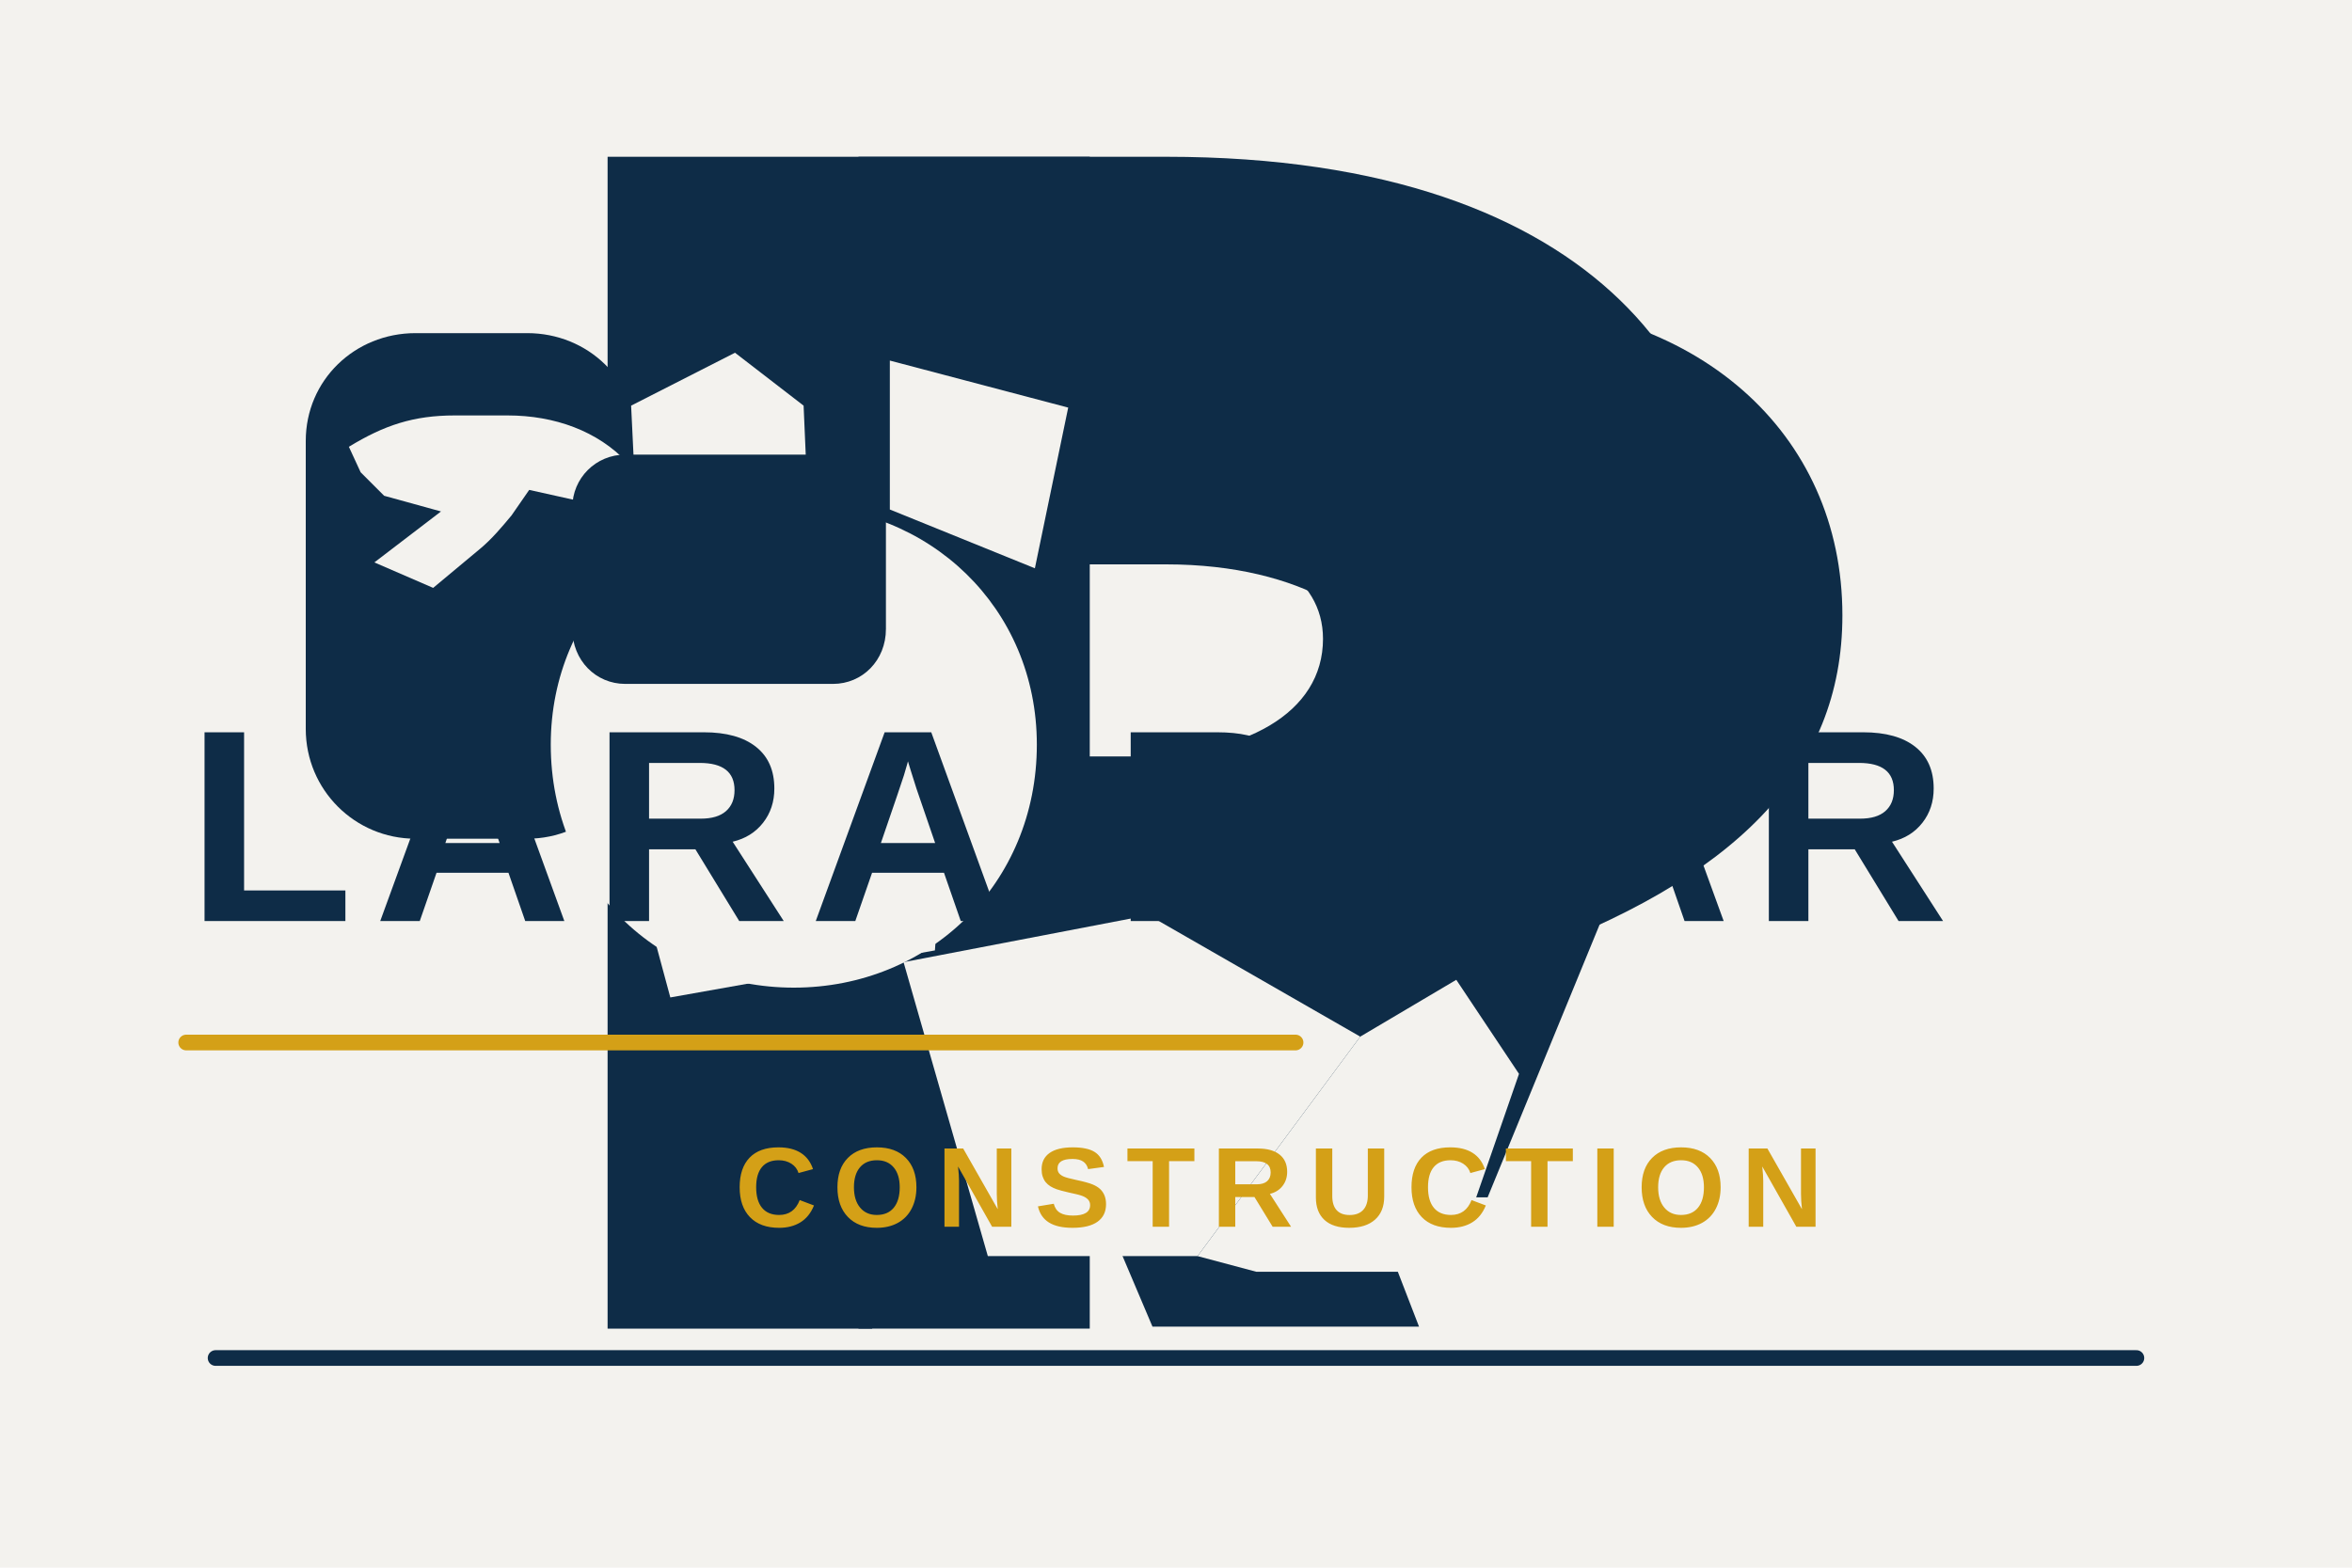
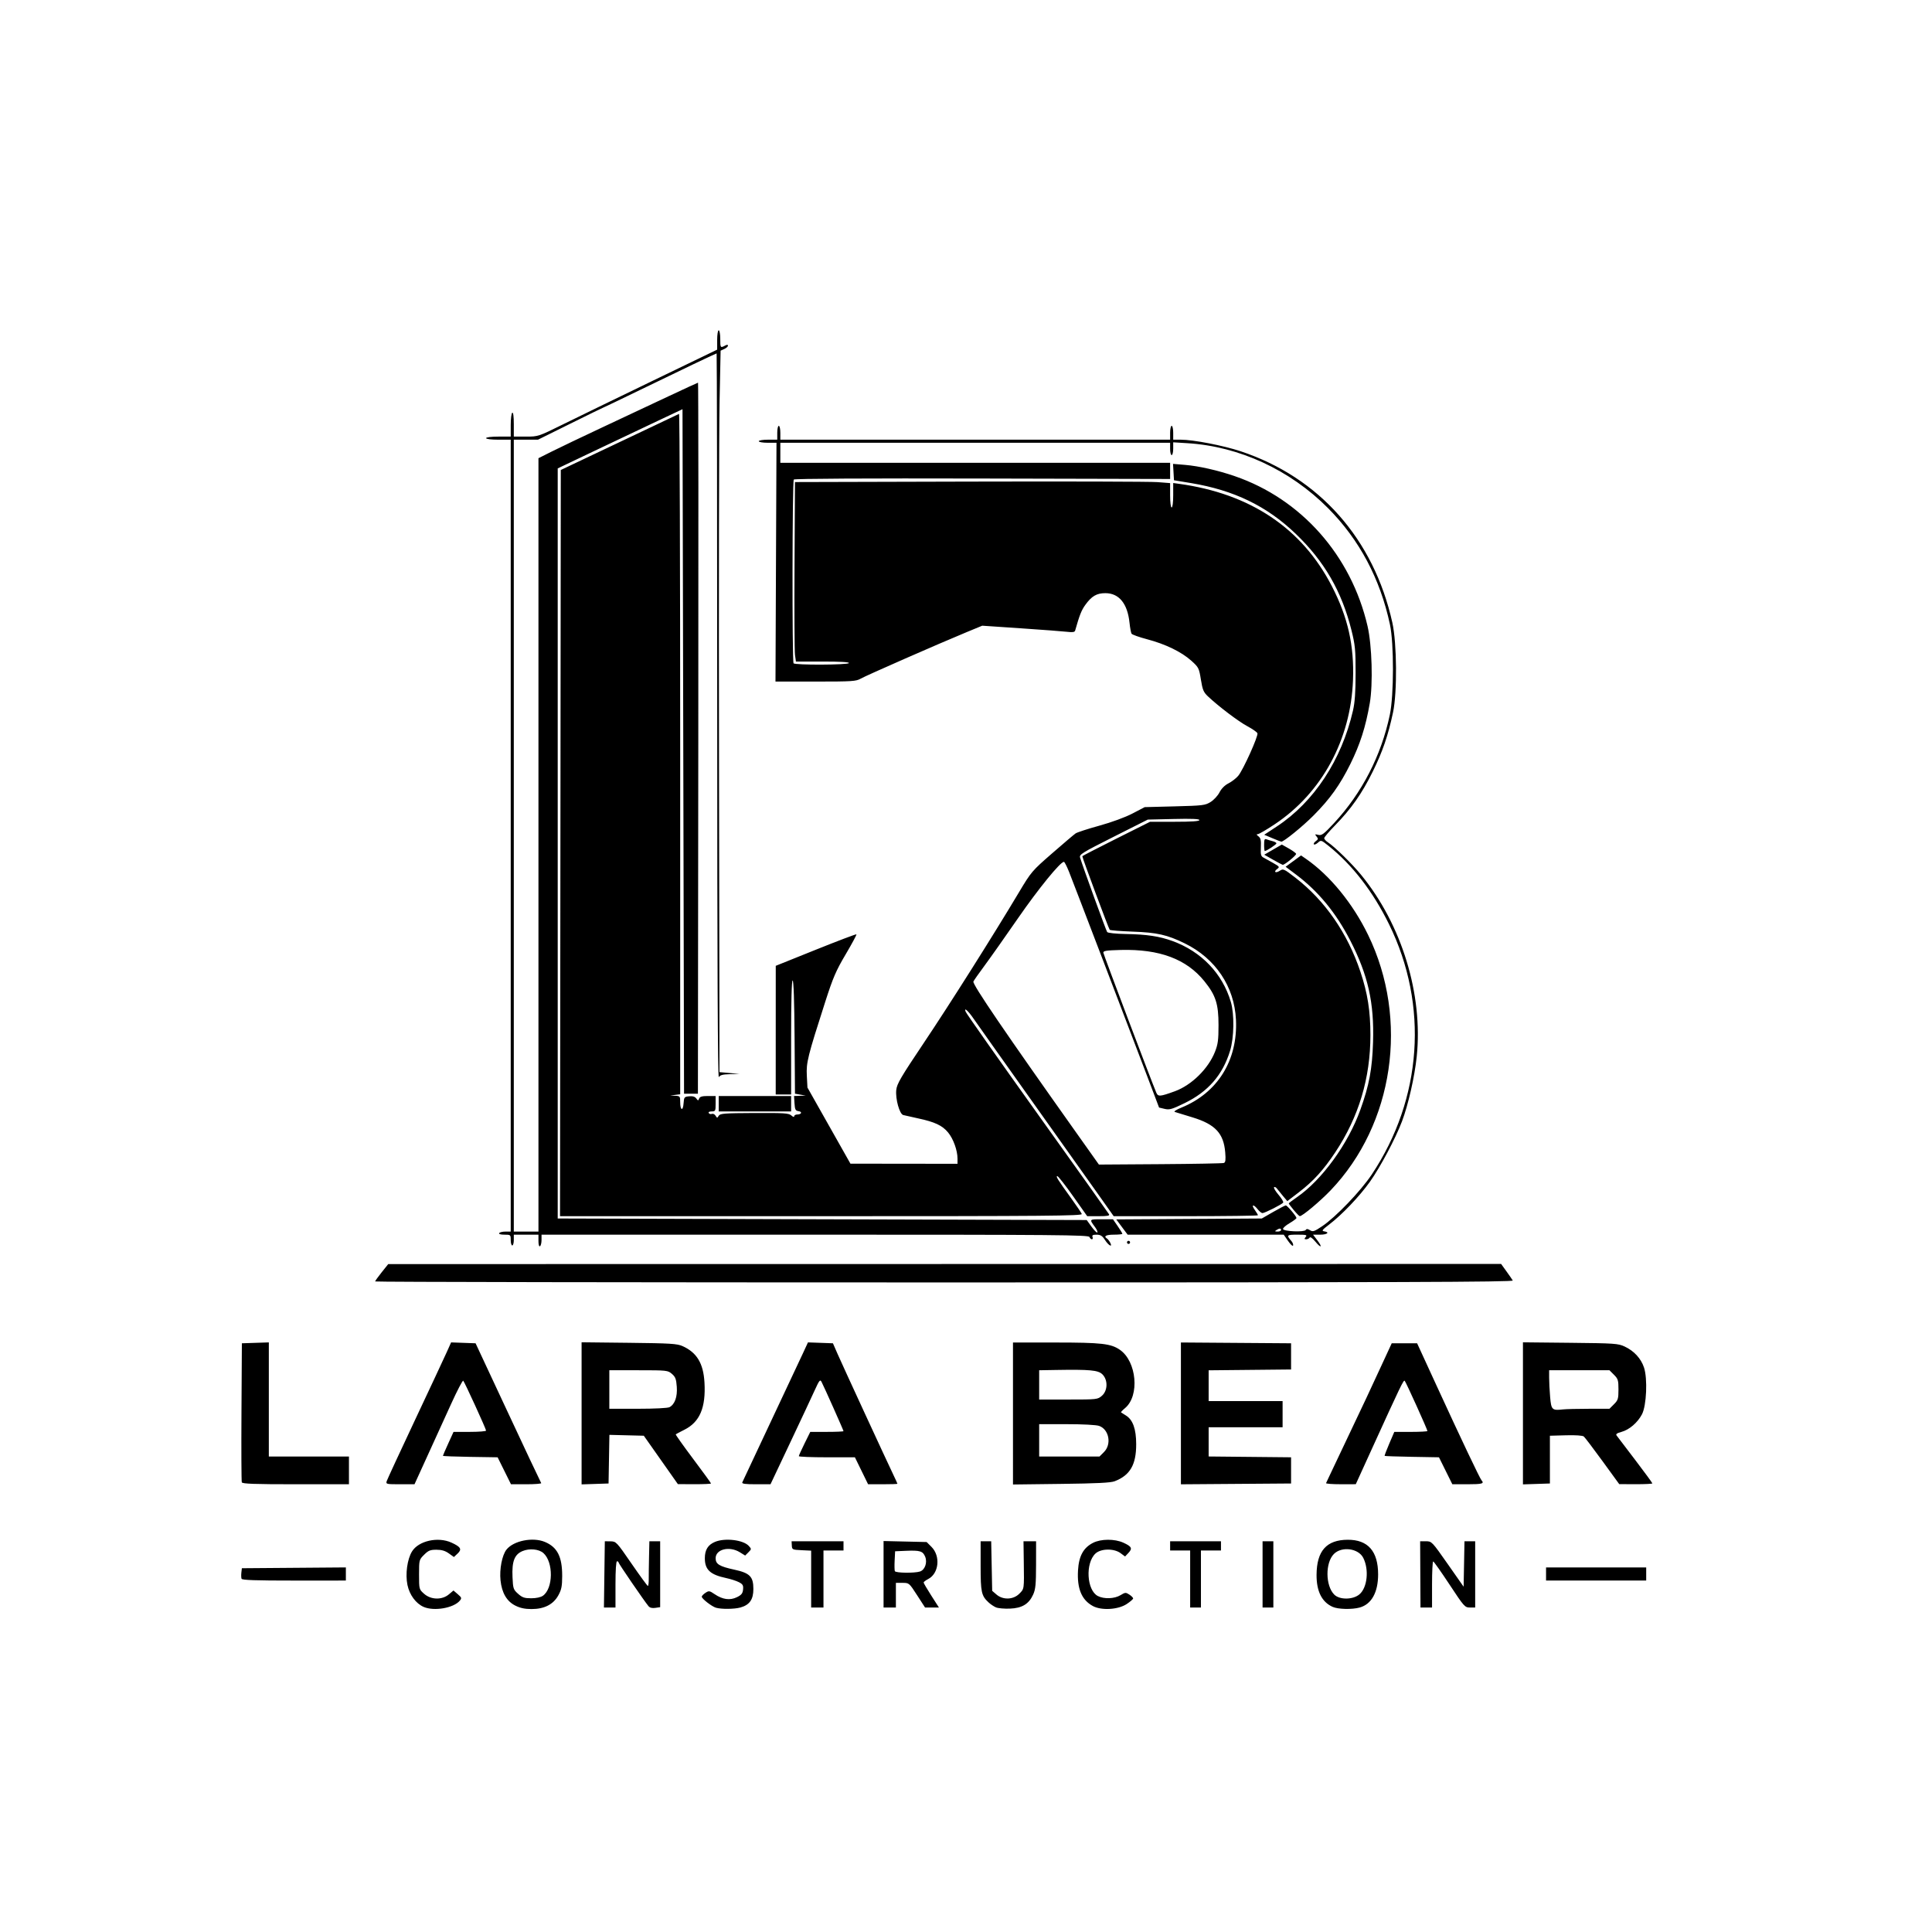
- <svg xmlns="http://www.w3.org/2000/svg" width="1200" height="800" viewBox="0 0 1200 800" fill="none">
-   <rect width="1200" height="800" fill="#F3F2EE" />
-   <g transform="translate(105 80)">
-     <path d="M205 0H490C715 0 788 120 774 226C770 245 760 265 748 302L654 531H525L604 318C611 297 612 282 608 265C601 238 560 208 490 208H340V598H205V0Z" fill="#0E2C47" />
-     <path d="M505 74H650C761 74 835 141 835 234C835 314 780 369 669 409L563 452L619 597H483L430 472L333 472L396 306L472 306C530 306 570 284 570 246C570 214 538 195 490 195H447V74H505Z" fill="#0E2C47" />
-     <path d="M544 136L640 152L723 240L649 304L544 136Z" fill="#0E2C47" />
-     <path d="M333 0H451V598H333V0Z" fill="#0E2C47" />
-     <path d="M164 90C195 90 220 114 220 145V292C220 323 195 348 164 348H107C76 348 51 323 51 292V145C51 114 76 90 107 90H164Z" fill="#0E2C47" />
-     <path d="M73 148C91 137 106 132 127 132H154C178 132 200 140 215 156L210 180L165 170L156 183C151 189 146 195 140 200L116 220L86 207L120 181L91 173L79 161L73 148Z" fill="#F3F2EE" />
-     <path d="M300 178C369 178 424 230 424 300C424 371 369 424 300 424C231 424 176 371 176 300C176 230 231 178 300 178Z" fill="#F3F2EE" />
-     <path d="M217 127L270 100L305 127L308 196L263 222L221 210L217 127Z" fill="#F3F2EE" />
-     <path d="M349 104L440 128L423 210L349 180L349 104Z" fill="#F3F2EE" />
-     <path d="M203 303L281 276L378 320L372 405L237 429L203 303Z" fill="#F3F2EE" />
-     <path d="M214 152H320C335 152 347 164 347 179V241C347 257 335 269 320 269H214C199 269 187 257 187 241V179C187 164 199 152 214 152Z" fill="#0E2C47" />
-     <path d="M356 411L481 387L589 449L506 561H399L356 411Z" fill="#F3F2EE" />
-     <path d="M589 449L638 420L670 468L635 569H536L506 561L589 449Z" fill="#F3F2EE" />
-   </g>
-   <g transform="translate(110 670)">
-     <path d="M0 23H980" stroke="#0E2C47" stroke-width="8" stroke-linecap="round" />
-   </g>
-   <g transform="translate(95 470)">
-     <text x="0" y="0" fill="#0E2C47" font-family="Arial, Helvetica, sans-serif" font-size="140" font-weight="800" letter-spacing="10">LARA BEAR</text>
-     <path d="M0 62H566" stroke="#D4A017" stroke-width="8" stroke-linecap="round" />
-     <text x="280" y="156" fill="#D4A017" font-family="Arial, Helvetica, sans-serif" font-size="58" font-weight="700" letter-spacing="8">CONSTRUCTION</text>
+ <svg xmlns="http://www.w3.org/2000/svg" version="1.1" id="svg1" width="1254" height="1254" viewBox="0 0 1254 1254">
+   <defs id="defs1" />
+   <g id="g1">
+     <path style="fill:#000000" d="m 274.974,1042.992 c -5.026,-2.19 -9.176,-7.816 -10.512,-14.252 -1.461,-7.037 -0.132,-16.737 2.983,-21.777 4.248,-6.873 16.819,-9.685 25.548,-5.714 6.089,2.77 6.983,4.334 4.052,7.088 l -2.423,2.276 -3.314,-2.364 c -2.362,-1.685 -4.673,-2.364 -8.045,-2.364 -4.01,0 -5.229,0.498 -8,3.269 -3.236,3.236 -3.269,3.365 -3.269,12.832 0,9.536 0.009,9.571 3.266,12.481 4.437,3.964 11.627,4.141 16.077,0.397 l 2.996,-2.521 2.798,2.407 c 2.52,2.168 2.652,2.583 1.33,4.18 -3.98,4.808 -16.718,7.012 -23.486,4.062 z m 59.48,-0.856 c -5.551,-2.799 -8.73,-8.236 -9.582,-16.387 -0.755,-7.227 0.998,-16.302 3.85,-19.927 4.548,-5.782 17.069,-8.297 24.937,-5.01 8.097,3.383 11.265,9.617 11.237,22.111 -0.015,6.615 -0.45,8.825 -2.461,12.5 -3.265,5.967 -9.098,8.964 -17.443,8.964 -4.313,0 -7.371,-0.653 -10.538,-2.25 z m 17.921,-6.381 c 6.733,-4.716 6.939,-21.821 0.333,-27.704 -2.922,-2.602 -9.024,-3.19 -13.537,-1.304 -5.255,2.196 -6.979,6.678 -6.513,16.931 0.338,7.446 0.543,8.057 3.613,10.8 2.719,2.429 4.119,2.908 8.516,2.908 3.246,0 6.154,-0.625 7.59,-1.631 z m 68.521,6.728 c -2.912,-3.536 -19.404,-27.615 -19.404,-28.33 0,-0.422 -0.45,-0.767 -1,-0.767 -0.622,0 -1,5.667 -1,15 v 15 l -3.75,9e-4 -3.75,10e-4 0.288,-21.501 0.288,-21.501 3.712,0.05 c 3.638,0.049 3.911,0.338 13.663,14.5 5.473,7.948 10.226,14.45 10.563,14.45 0.337,0 0.595,-1.913 0.573,-4.25 -0.021,-2.337 0.063,-8.863 0.187,-14.5 l 0.226,-10.25 h 3.5 3.5 v 21.387 21.387 l -3.14,0.461 c -2.105,0.309 -3.574,-0.066 -4.456,-1.137 z m 43.839,1.053 c -2.705,-0.779 -9.243,-5.851 -9.243,-7.17 0,-0.514 1.076,-1.639 2.391,-2.501 2.234,-1.464 2.626,-1.407 5.966,0.859 5.177,3.513 9.954,4.164 14.448,1.967 2.953,-1.444 3.756,-2.447 4.003,-5 0.26,-2.687 -0.169,-3.441 -2.7,-4.75 -1.655,-0.856 -5.394,-2.061 -8.309,-2.678 -10.331,-2.187 -13.8,-5.424 -13.8,-12.879 0,-5.439 2.026,-8.695 6.599,-10.606 6.494,-2.713 18.386,-1.279 21.938,2.647 1.787,1.974 1.779,2.087 -0.263,4.13 l -2.1,2.1 -3.455,-2.135 c -6.785,-4.193 -15.719,-1.978 -15.719,3.898 0,3.799 2.467,5.305 12.111,7.393 10.126,2.192 12.389,4.489 12.389,12.573 0,6.83 -2.466,10.34 -8.426,11.996 -3.93,1.092 -12.295,1.173 -15.831,0.154 z m 181.758,-0.221 c -1.375,-0.577 -3.555,-2.034 -4.845,-3.239 -4.667,-4.358 -5.155,-6.596 -5.155,-23.64 v -16.05 h 3.431 3.431 l 0.319,16.089 0.319,16.089 2.806,2.411 c 4.204,3.612 10.878,3.381 14.771,-0.512 3.275,-3.275 3.188,-2.663 2.935,-20.827 l -0.184,-13.25 h 4.086 4.086 l -0.022,15.25 c -0.018,12.705 -0.333,15.934 -1.883,19.349 -2.792,6.148 -7.187,8.807 -15.072,9.12 -3.587,0.142 -7.647,-0.213 -9.022,-0.79 z m 62.83,-0.902 c -7.252,-3.937 -10.305,-11.269 -9.62,-23.105 0.539,-9.319 3.469,-14.698 9.751,-17.903 5.13,-2.617 14.025,-2.663 19.665,-0.102 5.409,2.456 6.056,3.727 3.359,6.598 l -2.224,2.368 -2.967,-2.192 c -4.273,-3.156 -12.765,-3.007 -16.271,0.287 -6.664,6.261 -5.676,23.823 1.551,27.56 4.028,2.083 10.807,1.831 14.706,-0.546 3.065,-1.869 3.442,-1.894 5.75,-0.381 1.359,0.89 2.47,2.01 2.47,2.489 0,0.479 -1.872,2.11 -4.16,3.624 -5.59,3.699 -16.416,4.34 -22.01,1.302 z m 155.67,0.561 c -7.007,-3.115 -10.521,-10.105 -10.456,-20.806 0.094,-15.55 6.461,-22.708 20.246,-22.76 13.126,-0.05 19.71,7.459 19.71,22.478 0,11.654 -4.289,19.374 -11.943,21.501 -4.981,1.384 -13.992,1.172 -17.557,-0.412 z m 17.36,-8.124 c 5.135,-4.321 6.366,-16.039 2.49,-23.698 -3.135,-6.194 -13.939,-7.632 -19.037,-2.534 -5.682,5.683 -5.556,20.615 0.224,26.395 3.481,3.481 12.095,3.395 16.323,-0.163 z m -355.86,-9.917 v -18.452 l -6.202,-0.298 c -5.987,-0.287 -6.207,-0.393 -6.346,-3.048 l -0.143,-2.75 h 16.846 16.846 v 3 3 h -6.5 -6.5 v 18.5 18.5 h -4 -4 z m 47,-3.123 v -21.576 l 13.984,0.326 13.984,0.326 3.154,3.157 c 5.966,5.971 4.808,17.259 -2.138,20.852 -1.641,0.848 -2.983,1.869 -2.983,2.267 7e-5,0.398 2.235,4.212 4.966,8.474 l 4.966,7.75 h -4.502 -4.502 l -5.171,-8 c -5.142,-7.954 -5.196,-8 -9.464,-8 h -4.293 v 8 8 h -4 -4 z m 23.642,-1.797 c 3.229,-1.045 4.91,-5.88 3.352,-9.64 -1.497,-3.615 -3.372,-4.182 -12.516,-3.788 l -6.979,0.301 -0.304,5.888 c -0.167,3.238 -0.112,6.388 0.123,7 0.469,1.222 12.733,1.402 16.324,0.239 z m 175.358,4.873 v -18.5 h -6.5 -6.5 v -3 -3 h 16.5 16.5 v 3 3 h -6.5 -6.5 v 18.5 18.5 h -3.5 -3.5 z m 47,-3 v -21.5 h 3.5 3.5 v 21.5 21.5 h -3.5 -3.5 z m 102.388,-10e-4 -0.112,-21.499 h 3.779 c 3.734,0 3.902,0.175 14.112,14.75 l 10.333,14.75 0.277,-14.75 0.277,-14.75 h 3.473 3.473 v 21.5 21.5 h -3.411 c -3.289,0 -3.763,-0.533 -13.25,-14.915 -5.412,-8.203 -10.177,-14.953 -10.589,-15 -0.412,-0.047 -0.75,6.665 -0.75,14.915 v 15 h -3.75 -3.75 z m -765.086,2.846 c -0.248,-0.647 -0.305,-2.451 -0.127,-4.01 l 0.325,-2.834 33.75,-0.263 33.75,-0.263 -0.003,4.263 -0.003,4.263 -33.621,0.01 c -24.845,0.01 -33.738,-0.297 -34.072,-1.165 z m 846.699,-3.095 -6e-4,-4.25 h 32.5 32.5 l 3e-4,4.25 3e-4,4.25 h -32.5 -32.5 z M 156.951,962.136 c -0.264,-0.688 -0.362,-21.275 -0.219,-45.75 l 0.261,-44.5 8.75,-0.289 8.75,-0.289 v 37.039 37.039 h 26 26 v 9 9 h -34.531 c -26.703,0 -34.64,-0.283 -35.011,-1.25 z m 94.058,-0.799 c 0.358,-1.127 8.638,-19.014 18.401,-39.75 9.763,-20.736 19.02,-40.531 20.571,-43.989 l 2.82,-6.288 7.942,0.288 7.942,0.288 17.98,38.5 c 15.063,32.253 22.436,47.903 24.618,52.25 0.207,0.412 -4.123,0.75 -9.622,0.75 h -9.999 l -4.335,-8.75 -4.335,-8.75 -17.75,-0.273 c -9.762,-0.15 -17.75,-0.463 -17.75,-0.695 0,-0.232 1.549,-3.821 3.443,-7.977 l 3.443,-7.555 h 10.557 c 5.806,0 10.557,-0.373 10.557,-0.829 0,-1.07 -13.901,-31.445 -14.817,-32.376 -0.381,-0.388 -3.91,6.362 -7.841,15 -3.931,8.638 -10.893,23.918 -15.471,33.955 l -8.322,18.25 h -9.342 c -8.961,0 -9.315,-0.084 -8.692,-2.049 z m 126.485,-43.989 v -46.115 l 30.75,0.341 c 26.902,0.298 31.251,0.565 34.75,2.129 9.313,4.164 13.553,11.198 14.262,23.664 0.927,16.28 -3.036,25.61 -13.003,30.616 -2.893,1.453 -5.436,2.802 -5.651,2.997 -0.215,0.195 4.847,7.334 11.25,15.864 6.403,8.53 11.642,15.742 11.642,16.025 0,0.283 -4.838,0.498 -10.75,0.476 l -10.75,-0.04 -11.059,-15.71 -11.059,-15.71 -11.165,-0.282 -11.165,-0.282 -0.276,15.783 -0.276,15.783 -8.75,0.289 -8.75,0.289 z m 57.055,-3.992 c 3.464,-1.854 5.202,-6.735 4.728,-13.282 -0.361,-4.993 -0.888,-6.382 -3.164,-8.34 -2.659,-2.287 -3.234,-2.349 -21.675,-2.349 h -18.944 v 12.5 12.5 h 18.566 c 10.821,0 19.368,-0.429 20.49,-1.03 z m 47.26,48.78 c 0.291,-0.688 8.587,-18.35 18.435,-39.25 9.849,-20.9 19.319,-41.056 21.045,-44.791 l 3.138,-6.791 8.102,0.291 8.102,0.291 3.057,7 c 3.074,7.038 32.003,69.719 36.432,78.937 1.305,2.715 2.372,5.078 2.372,5.25 0,0.172 -4.285,0.313 -9.522,0.313 h -9.522 l -4.277,-8.75 -4.277,-8.75 h -18.202 c -10.011,0 -18.202,-0.33 -18.201,-0.733 4.4e-4,-0.403 1.674,-4.116 3.72,-8.25 l 3.719,-7.517 h 10.781 c 5.929,0 10.781,-0.214 10.781,-0.476 0,-0.554 -12.711,-29.069 -14.264,-31.998 -0.918,-1.732 -1.464,-1.056 -4.438,5.5 -1.865,4.111 -9.081,19.512 -16.035,34.225 l -12.644,26.75 h -9.417 c -7.149,0 -9.289,-0.301 -8.888,-1.25 z m 175.685,-44.675 v -46.075 h 27.364 c 30.153,0 36.237,0.689 42.082,4.766 10.87,7.582 12.843,29.764 3.359,37.745 -1.68,1.414 -2.886,2.688 -2.679,2.832 0.207,0.144 1.651,1.06 3.209,2.037 4.504,2.821 6.62,8.762 6.634,18.619 0.019,13.321 -3.973,20.193 -13.968,24.042 -2.58,0.994 -11.715,1.448 -34.75,1.728 l -31.25,0.381 z m 59.077,25.002 c 5.086,-5.086 3.273,-14.713 -3.196,-16.968 -1.868,-0.651 -10.545,-1.108 -21.03,-1.108 h -17.851 v 10.5 10.5 h 19.577 19.577 z m -1.383,-36.49 c 3.866,-3.326 4.02,-10.361 0.306,-13.971 -2.763,-2.685 -8.039,-3.173 -30.25,-2.797 l -10.75,0.182 v 9.5 9.5 h 18.944 c 18.584,0 18.998,-0.046 21.75,-2.413 z m 51.306,11.413 v -46.025 l 35.75,0.263 35.75,0.263 v 8.5 8.5 l -26.75,0.266 -26.75,0.266 v 9.984 9.984 h 24 24 v 8.5 8.5 h -24 -24 v 9.484 9.484 l 26.75,0.266 26.75,0.266 v 8.5 8.5 l -35.75,0.263 -35.75,0.263 z m 94.21,45.25 c 0.207,-0.412 1.316,-2.775 2.465,-5.25 1.149,-2.475 6.696,-14.175 12.327,-26 10.551,-22.155 12.241,-25.758 22.053,-47 l 5.774,-12.5 h 8.24 8.24 l 12.638,27.5 c 15.907,34.613 28.07,60.218 29.189,61.45 1.931,2.125 0.422,2.55 -9.052,2.55 h -9.915 l -4.335,-8.75 -4.335,-8.75 -17.474,-0.307 c -9.611,-0.169 -17.61,-0.444 -17.777,-0.611 -0.167,-0.167 1.171,-3.735 2.974,-7.929 l 3.277,-7.626 10.75,-0.014 c 5.912,-0.01 10.75,-0.268 10.75,-0.578 0,-0.974 -13.933,-31.769 -14.737,-32.57 -0.754,-0.752 -2.421,2.707 -21.86,45.369 l -9.903,21.734 -9.833,0.016 c -5.408,0.01 -9.664,-0.321 -9.457,-0.734 z m 127.79,-45.276 v -46.104 l 30.75,0.315 c 28.747,0.295 31.043,0.452 35.25,2.41 6.103,2.842 10.619,7.741 12.582,13.65 2.396,7.213 1.634,24.697 -1.322,30.349 -2.823,5.398 -8.259,10.059 -13.32,11.422 -2.907,0.783 -3.826,1.445 -3.182,2.292 0.498,0.655 5.931,7.796 12.074,15.868 6.143,8.072 11.169,14.935 11.169,15.25 0,0.315 -4.838,0.556 -10.75,0.534 l -10.75,-0.04 -10.85,-14.921 c -5.968,-8.207 -11.433,-15.405 -12.146,-15.996 -0.794,-0.659 -5.307,-0.965 -11.65,-0.789 l -10.354,0.286 v 15.5 15.5 l -8.75,0.289 -8.75,0.289 z m 42.827,-2.963 13.327,-0.011 2.923,-2.923 c 2.645,-2.645 2.923,-3.556 2.923,-9.577 0,-6.021 -0.278,-6.932 -2.923,-9.577 l -2.923,-2.923 h -19.577 -19.577 v 4.849 c 0,2.667 0.289,8.269 0.642,12.449 0.711,8.412 1.239,8.925 8.357,8.12 1.925,-0.218 9.497,-0.401 16.827,-0.407 z m -787.827,-82.649 c 0,-0.351 1.913,-3.029 4.25,-5.953 l 4.25,-5.315 361.165,-0.047 361.165,-0.047 3.426,4.75 c 1.884,2.612 3.749,5.312 4.144,6 0.574,0.999 -73.477,1.25 -368.841,1.25 -203.257,0 -369.559,-0.287 -369.559,-0.638 z m 106,-26.303 v -4.059 h -8 -8 v 3.5 c 0,1.925 -0.45,3.5 -1,3.5 -0.55,0 -1,-1.575 -1,-3.5 0,-3.425 -0.087,-3.5 -4.059,-3.5 -2.451,0 -3.814,-0.396 -3.441,-1 0.34,-0.55 2.166,-1 4.059,-1 h 3.441 v -257 -257 h -8 c -4.667,0 -8,-0.417 -8,-1 0,-0.583 3.333,-1 8,-1 h 8 v -7.441 c 0,-4.093 0.45,-7.719 1,-8.059 0.635,-0.392 1,2.323 1,7.441 v 8.059 h 7.929 c 7.879,0 8.027,-0.049 23.75,-7.816 8.702,-4.299 34.834,-17 58.071,-28.224 l 42.25,-20.407 v -6.276 c 0,-3.518 0.44,-6.276 1,-6.276 0.55,0 1,2.475 1,5.5 0,5.889 0.109,6.047 3.066,4.465 1.345,-0.72 1.934,-0.713 1.934,0.021 0,0.581 -1.074,1.546 -2.387,2.144 l -2.387,1.087 -0.673,33.141 c -0.37,18.228 -0.534,123.591 -0.363,234.141 l 0.31,201 6.5,0.577 6.5,0.577 -6.2,0.173 c -4.727,0.132 -6.443,0.588 -7.22,1.923 -0.695,1.192 -1.029,-73.368 -1.05,-234 -0.017,-129.662 -0.189,-235.75 -0.384,-235.75 -0.484,0 -22.507,10.513 -50.032,23.883 -12.587,6.114 -23.024,11.117 -23.192,11.117 -0.169,0 -9.851,4.725 -21.516,10.5 l -21.21,10.5 h -7.848 -7.848 v 257 257 h 8 8 V 548.396 297.406 l 8.75,-4.392 c 4.812,-2.416 19.55,-9.456 32.75,-15.645 13.2,-6.189 32.473,-15.242 42.828,-20.118 10.356,-4.876 19.019,-8.865 19.252,-8.865 0.233,0 0.31,103.838 0.172,230.75 l -0.252,230.75 h -4.5 -4.5 l -0.5,-222.143 -0.5,-222.143 -16.5,7.782 c -9.075,4.28 -27.3,12.925 -40.5,19.212 l -24,11.43 v 243.431 243.431 l 171.678,0.5 171.678,0.5 3.146,4.343 c 1.73,2.389 3.418,4.071 3.751,3.738 0.333,-0.333 -0.292,-1.837 -1.388,-3.343 -3.917,-5.38 -4.027,-5.238 4.028,-5.238 h 7.511 l 3.048,4.43 c 1.676,2.437 3.048,4.687 3.048,5 0,0.313 -2.475,0.57 -5.5,0.57 -5.086,0 -6.91,1.011 -4.505,2.497 0.547,0.338 1.463,1.49 2.035,2.559 1.853,3.463 -0.856,2.184 -3.271,-1.543 -1.805,-2.786 -2.907,-3.49 -5.478,-3.5 -2.453,-0.01 -3.082,0.344 -2.643,1.488 0.317,0.825 0.126,1.5 -0.424,1.5 -0.55,0 -1.259,-0.675 -1.576,-1.5 -0.509,-1.325 -21.224,-1.5 -178.107,-1.5 H 351.493 v 3.441 c 0,1.893 -0.45,3.719 -1,4.059 -0.604,0.373 -1,-0.99 -1,-3.441 z m 486.577,0.052 -2.849,-4.111 H 782.57 731.92 l -3.699,-4.954 -3.699,-4.954 47.235,-0.296 47.235,-0.296 7.388,-4.25 c 4.064,-2.337 7.743,-4.25 8.177,-4.25 0.917,0 6.934,7.103 6.934,8.186 0,0.402 -2.044,1.928 -4.543,3.393 -2.499,1.464 -4.375,3.171 -4.17,3.792 0.513,1.555 13.814,2.084 14.74,0.587 0.52,-0.842 1.251,-0.801 2.783,0.156 1.841,1.15 2.738,0.854 7.884,-2.6 8.809,-5.914 24.979,-22.775 32.139,-33.515 32.845,-49.266 37.052,-110.009 11.254,-162.498 -10.416,-21.192 -23.707,-38.398 -39.356,-50.948 -4.633,-3.715 -4.827,-3.774 -6.756,-2.028 -1.092,0.989 -2.288,1.496 -2.657,1.127 -0.369,-0.369 0.179,-1.293 1.218,-2.052 1.636,-1.197 1.704,-1.605 0.502,-3.053 -1.247,-1.503 -1.132,-1.607 1.136,-1.038 2.197,0.551 3.513,-0.433 10.192,-7.622 18.161,-19.548 30.672,-43.845 36.245,-70.385 2.662,-12.677 2.706,-46.172 0.077,-58.5 -6.341,-29.737 -19.785,-55.018 -40.188,-75.569 -24.659,-24.838 -57.676,-40.091 -91.25,-42.156 l -9.25,-0.569 v 4.147 c 0,2.281 -0.45,4.147 -1,4.147 -0.55,0 -1,-1.8 -1,-4 v -4 h -126.5 -126.5 v 6.5 6.5 h 126.5 126.5 l 1.7e-4,5.25 1.8e-4,5.25 -121.659,-0.291 c -75.557,-0.181 -122.017,0.067 -122.605,0.655 -0.99,0.99 -1.142,117.672 -0.155,119.269 0.764,1.236 35.151,1.11 35.918,-0.132 0.403,-0.652 -5.469,-1 -16.88,-1 h -17.498 l -0.603,-4.25 c -0.332,-2.337 -0.472,-28.55 -0.311,-58.25 l 0.292,-54 113.5,-0.301 c 62.425,-0.165 117.213,-0.013 121.75,0.34 l 8.25,0.64 v 7.91 c 0,4.607 0.418,7.91 1,7.91 0.583,0 1,-3.312 1,-7.937 v -7.937 l 3.75,0.516 c 46.331,6.376 79.842,28.821 99.242,66.469 10.41,20.202 14.535,38.528 13.706,60.889 -1.434,38.662 -20.194,73.242 -50.781,93.604 -5.284,3.518 -10.239,6.41 -11.012,6.428 -1.014,0.023 -0.897,0.417 0.421,1.416 1.458,1.105 1.773,2.533 1.563,7.074 -0.221,4.771 0.049,5.853 1.674,6.705 1.065,0.559 3.925,2.149 6.355,3.535 4.102,2.339 4.286,2.616 2.573,3.868 -2.617,1.914 -1.019,2.964 1.731,1.138 2.167,-1.439 2.651,-1.22 10.105,4.545 19.221,14.869 33.811,35.976 42.186,61.026 4.666,13.959 6.488,25.502 6.488,41.115 0,27.93 -7.537,53.061 -22.822,76.1 -7.619,11.484 -14.222,18.735 -23.601,25.919 l -7.514,5.755 -2.782,-3.287 c -1.53,-1.808 -3.307,-3.996 -3.95,-4.863 -0.643,-0.867 -1.484,-1.26 -1.869,-0.875 -0.385,0.385 0.914,2.587 2.888,4.893 1.974,2.306 3.344,4.587 3.046,5.07 -0.69,1.116 -11.963,6.833 -13.474,6.833 -0.624,0 -2.02,-1.125 -3.101,-2.5 -2.75,-3.496 -4.413,-3.14 -1.889,0.404 1.137,1.597 2.068,3.172 2.068,3.5 0,0.328 -21.068,0.596 -46.817,0.596 h -46.817 l -9.379,-13.25 c -5.159,-7.287 -24.737,-34.85 -43.508,-61.25 -18.771,-26.4 -35.895,-50.57 -38.054,-53.712 -3.573,-5.199 -6.352,-7.644 -5.159,-4.538 0.483,1.258 20.564,29.775 47.709,67.75 29.05,40.642 44.539,62.407 45.324,63.692 0.631,1.032 -0.774,1.308 -6.657,1.308 h -7.456 l -9.187,-13 c -5.053,-7.15 -9.647,-13 -10.208,-13 -1.185,0 0.213,2.238 8.95,14.325 3.509,4.854 6.625,9.466 6.926,10.25 0.472,1.23 -22.687,1.425 -169.062,1.425 H 363.489 l 0.252,-242.165 0.252,-242.165 18.5,-8.781 c 10.175,-4.829 27.275,-12.939 38,-18.021 10.725,-5.082 19.837,-9.408 20.25,-9.613 0.412,-0.205 0.75,99.075 0.75,220.623 v 220.996 l -3.25,0.403 -3.25,0.403 3.25,0.16 c 3.09,0.152 3.25,0.354 3.25,4.101 0,5.42 1.81,6.107 2.191,0.832 0.292,-4.04 0.49,-4.29 3.647,-4.593 2.273,-0.218 3.738,0.226 4.589,1.39 1.148,1.569 1.302,1.575 1.88,0.07 0.468,-1.22 1.92,-1.64 5.661,-1.64 h 5.031 v 5 c 0,4.697 -0.155,5 -2.559,5 -1.56,0 -2.301,0.417 -1.899,1.068 0.363,0.587 1.278,0.831 2.033,0.541 0.755,-0.29 1.834,0.242 2.399,1.182 0.959,1.596 1.093,1.598 2.037,0.029 0.894,-1.486 3.555,-1.691 23.135,-1.783 19.45,-0.091 22.35,0.101 23.99,1.584 1.103,0.998 1.865,1.216 1.865,0.533 0,-0.635 0.873,-1.155 1.941,-1.155 2.816,0 3.497,-1.799 0.824,-2.179 -1.937,-0.275 -2.309,-1.008 -2.57,-5.072 l -0.305,-4.75 3.805,-0.132 3.805,-0.132 -3.5,-0.618 -3.5,-0.618 -0.262,-36.75 c -0.167,-23.351 -0.622,-36.75 -1.25,-36.75 -0.632,0 -0.988,13.308 -0.988,37 v 37 h -5 -5 l 0.013,-41.75 0.013,-41.75 25.966,-10.438 c 14.281,-5.741 26.16,-10.241 26.396,-10 0.236,0.241 -2.894,6.063 -6.956,12.938 -6.343,10.735 -8.226,15.112 -13.334,31 -11.369,35.361 -12.347,39.289 -11.904,47.814 l 0.4,7.686 13.953,24.708 13.953,24.708 34.75,0.042 34.75,0.042 v -3.318 c 0,-5.373 -2.707,-12.897 -6.129,-17.035 -3.744,-4.527 -8.616,-6.812 -19.462,-9.129 -4.35,-0.929 -8.692,-1.905 -9.649,-2.168 -2.404,-0.661 -5.112,-10.39 -4.522,-16.245 0.399,-3.957 2.915,-8.259 17.903,-30.605 16.853,-25.126 44.857,-69.447 61.714,-97.672 7.976,-13.356 8.475,-13.942 21.526,-25.315 7.348,-6.403 14.206,-12.228 15.24,-12.944 1.034,-0.716 7.955,-2.975 15.38,-5.02 8.012,-2.207 16.752,-5.412 21.5,-7.884 l 8,-4.165 19.5,-0.5 c 18.27,-0.468 19.738,-0.648 23.281,-2.851 2.08,-1.293 4.673,-4.099 5.763,-6.237 1.25,-2.45 3.409,-4.613 5.843,-5.855 2.123,-1.083 4.959,-3.275 6.302,-4.87 3.19,-3.791 13.151,-25.857 12.472,-27.627 -0.289,-0.754 -3.205,-2.798 -6.48,-4.544 -5.758,-3.069 -18.679,-12.847 -25.593,-19.368 -2.914,-2.748 -3.535,-4.22 -4.62,-10.947 -1.204,-7.464 -1.451,-7.949 -6.216,-12.234 -6.379,-5.735 -16.791,-10.793 -28.677,-13.929 -5.184,-1.368 -9.737,-2.991 -10.117,-3.607 -0.381,-0.616 -0.974,-3.819 -1.319,-7.118 -1.303,-12.464 -6.807,-19.197 -15.695,-19.197 -5.599,0 -8.856,1.901 -12.957,7.561 -2.525,3.486 -3.793,6.678 -6.636,16.71 -0.295,1.042 -1.59,1.245 -5.212,0.816 -2.65,-0.314 -16.131,-1.335 -29.957,-2.27 l -25.139,-1.699 -10.272,4.247 c -18.531,7.663 -65.2,28.149 -68.579,30.105 -3.026,1.751 -5.517,1.914 -29.326,1.914 h -26.018 l 0.326,-77.5 0.326,-77.5 -5.75,2.7e-4 c -3.167,1.4e-4 -5.75,-0.449 -5.75,-1 0,-0.556 2.667,-1 6,-1 h 6 v -4.5 c 0,-2.475 0.45,-4.5 1,-4.5 0.55,0 1,2.025 1,4.5 v 4.5 h 126.5 126.5 v -4.5 c 0,-2.475 0.45,-4.5 1,-4.5 0.55,0 1,2.025 1,4.5 v 4.5 h 4.901 c 8.136,0 27.738,3.797 38.998,7.555 51.008,17.021 86.253,56.872 98.335,111.187 2.968,13.342 3.213,45.309 0.447,58.259 -3.253,15.226 -6.698,25.271 -13.204,38.5 -6.984,14.2 -14.003,24.192 -24.603,35.024 -3.78,3.863 -6.873,7.524 -6.873,8.135 0,0.611 1.107,1.837 2.46,2.723 4.4,2.883 15.655,13.916 21.524,21.1 26.41,32.325 40.234,77.518 36.069,117.915 -1.348,13.074 -5.497,31.324 -9.566,42.078 -4.202,11.107 -14.055,29.661 -20.787,39.145 -6.717,9.463 -18.207,21.512 -26.587,27.881 -4.379,3.328 -4.915,4.054 -3.188,4.32 3.915,0.603 2.075,2.18 -2.544,2.18 h -4.619 l 2.72,3.566 c 3.63,4.759 2.561,5.524 -1.253,0.896 -1.824,-2.213 -3.265,-3.213 -3.674,-2.551 -0.37,0.599 -1.377,1.089 -2.237,1.089 -1.276,0 -1.335,-0.275 -0.319,-1.5 1.085,-1.308 0.389,-1.5 -5.437,-1.5 -6.954,0 -7.184,0.254 -3.809,4.192 0.798,0.931 1.275,2.218 1.061,2.861 -0.214,0.643 -1.672,-0.681 -3.239,-2.942 z m -4.577,-7.111 c 0,-1.253 -1.061,-1.253 -3,0 -1.213,0.784 -1.069,0.972 0.75,0.985 1.238,0.01 2.25,-0.435 2.25,-0.985 z m -37.115,-43.537 c 1.056,-0.385 1.266,-1.995 0.882,-6.779 -0.997,-12.426 -6.449,-18.294 -21.189,-22.806 -5.543,-1.697 -10.745,-3.29 -11.561,-3.54 -0.832,-0.255 1.022,-1.473 4.219,-2.772 23.598,-9.591 36.734,-30.71 35.496,-57.066 -1.011,-21.515 -13.264,-39.79 -33.231,-49.564 -11.443,-5.601 -17.965,-7.068 -34,-7.646 -7.7,-0.278 -14.324,-0.803 -14.721,-1.168 -0.601,-0.553 -17.779,-46.705 -17.779,-47.767 0,-0.19 9.896,-5.298 21.991,-11.351 l 21.991,-11.004 h 16.009 c 10.983,0 16.009,-0.346 16.009,-1.101 0,-0.773 -4.99,-0.984 -16.75,-0.709 l -16.75,0.392 -22.307,11.242 c -20.589,10.376 -22.255,11.412 -21.635,13.459 1.84,6.068 16.867,47.359 17.573,48.287 0.475,0.625 5.507,1.156 12.092,1.277 13.748,0.253 21.768,1.457 30.282,4.548 18.735,6.8 32.497,21.158 37.899,39.537 2.362,8.038 2.125,23.13 -0.499,31.713 -4.796,15.687 -14.236,26.553 -29.532,33.994 -8.214,3.996 -9.816,4.455 -12.962,3.71 l -3.589,-0.849 -7.772,-20.5 c -13.979,-36.874 -48.008,-125.874 -50.665,-132.512 -1.429,-3.568 -2.923,-6.488 -3.322,-6.488 -2.33,0 -16.602,17.528 -29.751,36.54 -8.354,12.078 -18.189,26.01 -21.857,30.96 -3.668,4.95 -6.886,9.542 -7.151,10.205 -0.707,1.765 20.294,32.606 67.272,98.795 l 14.195,20 39.865,-0.266 c 21.926,-0.146 40.488,-0.493 41.25,-0.77 z m -31.845,-46.535 c 10.856,-3.948 21.717,-14.612 26.057,-25.584 1.943,-4.911 2.312,-7.679 2.312,-17.344 0,-13.773 -1.794,-19.356 -9.154,-28.482 -11.62,-14.41 -29.124,-20.964 -54.256,-20.315 -9.512,0.246 -11.472,0.556 -11.338,1.797 0.139,1.291 31.559,84.339 34.372,90.852 1.15,2.662 2.413,2.564 12.006,-0.924 z m -31.041,98.072 c 0,-0.55 0.45,-1 1,-1 0.55,0 1,0.45 1,1 0,0.55 -0.45,1 -1,1 -0.55,0 -1,-0.45 -1,-1 z m 108.25,-20.951 c -1.788,-2.153 -3.25,-4.095 -3.25,-4.316 0,-0.221 2.395,-2.05 5.321,-4.066 16.218,-11.17 33.157,-34.51 41.126,-56.667 5.766,-16.034 7.713,-26.407 8.259,-44 0.793,-25.582 -3.221,-43.451 -14.825,-66 -9.229,-17.933 -20.69,-31.863 -35.15,-42.72 l -6.769,-5.082 5.007,-3.675 5.007,-3.675 3.262,2.263 c 15.541,10.783 30.392,28.987 40.292,49.39 26.629,54.877 16.653,122.789 -24.341,165.697 -6.825,7.144 -18.389,16.83 -20.038,16.785 -0.358,-0.01 -2.113,-1.78 -3.901,-3.933 z m -373.25,-69.049 v -5 h 23.5 23.5 v 5 5 h -23.5 -23.5 z m 359.79,-158.377 -5.71,-3.247 5.71,-3.294 5.71,-3.294 4.473,2.524 c 2.46,1.388 4.617,2.957 4.794,3.487 0.299,0.898 -7.493,7.279 -8.713,7.136 -0.304,-0.036 -3.123,-1.526 -6.263,-3.312 z m -5.79,-9.73 c 0,-3.346 0.295,-3.994 1.593,-3.496 0.876,0.336 2.676,0.883 4,1.215 1.324,0.332 2.407,0.961 2.407,1.397 0,0.713 -6.477,4.99 -7.557,4.99 -0.244,0 -0.443,-1.848 -0.443,-4.107 z m 5.284,-4.265 -5.216,-2.198 8.216,-5.406 c 24.105,-15.861 42.012,-43.111 49.392,-75.167 1.233,-5.357 1.697,-11.981 1.706,-24.358 0.011,-15.126 -0.283,-18.188 -2.672,-27.774 -6.293,-25.262 -17.637,-44.866 -36.312,-62.748 -18.696,-17.904 -40.004,-28.203 -67.899,-32.821 l -11,-1.821 -0.307,-5.317 -0.307,-5.317 7.807,0.657 c 8.993,0.757 21.223,3.526 32.181,7.286 43.199,14.825 75.618,51.411 86.264,97.354 2.876,12.413 3.607,37.512 1.455,50 -2.645,15.347 -6.272,26.709 -12.61,39.5 -6.782,13.687 -13.23,22.694 -23.982,33.502 -7.041,7.077 -19.403,17.104 -20.849,16.911 -0.358,-0.048 -2.998,-1.076 -5.866,-2.285 z" id="path1" />
  </g>
</svg>
